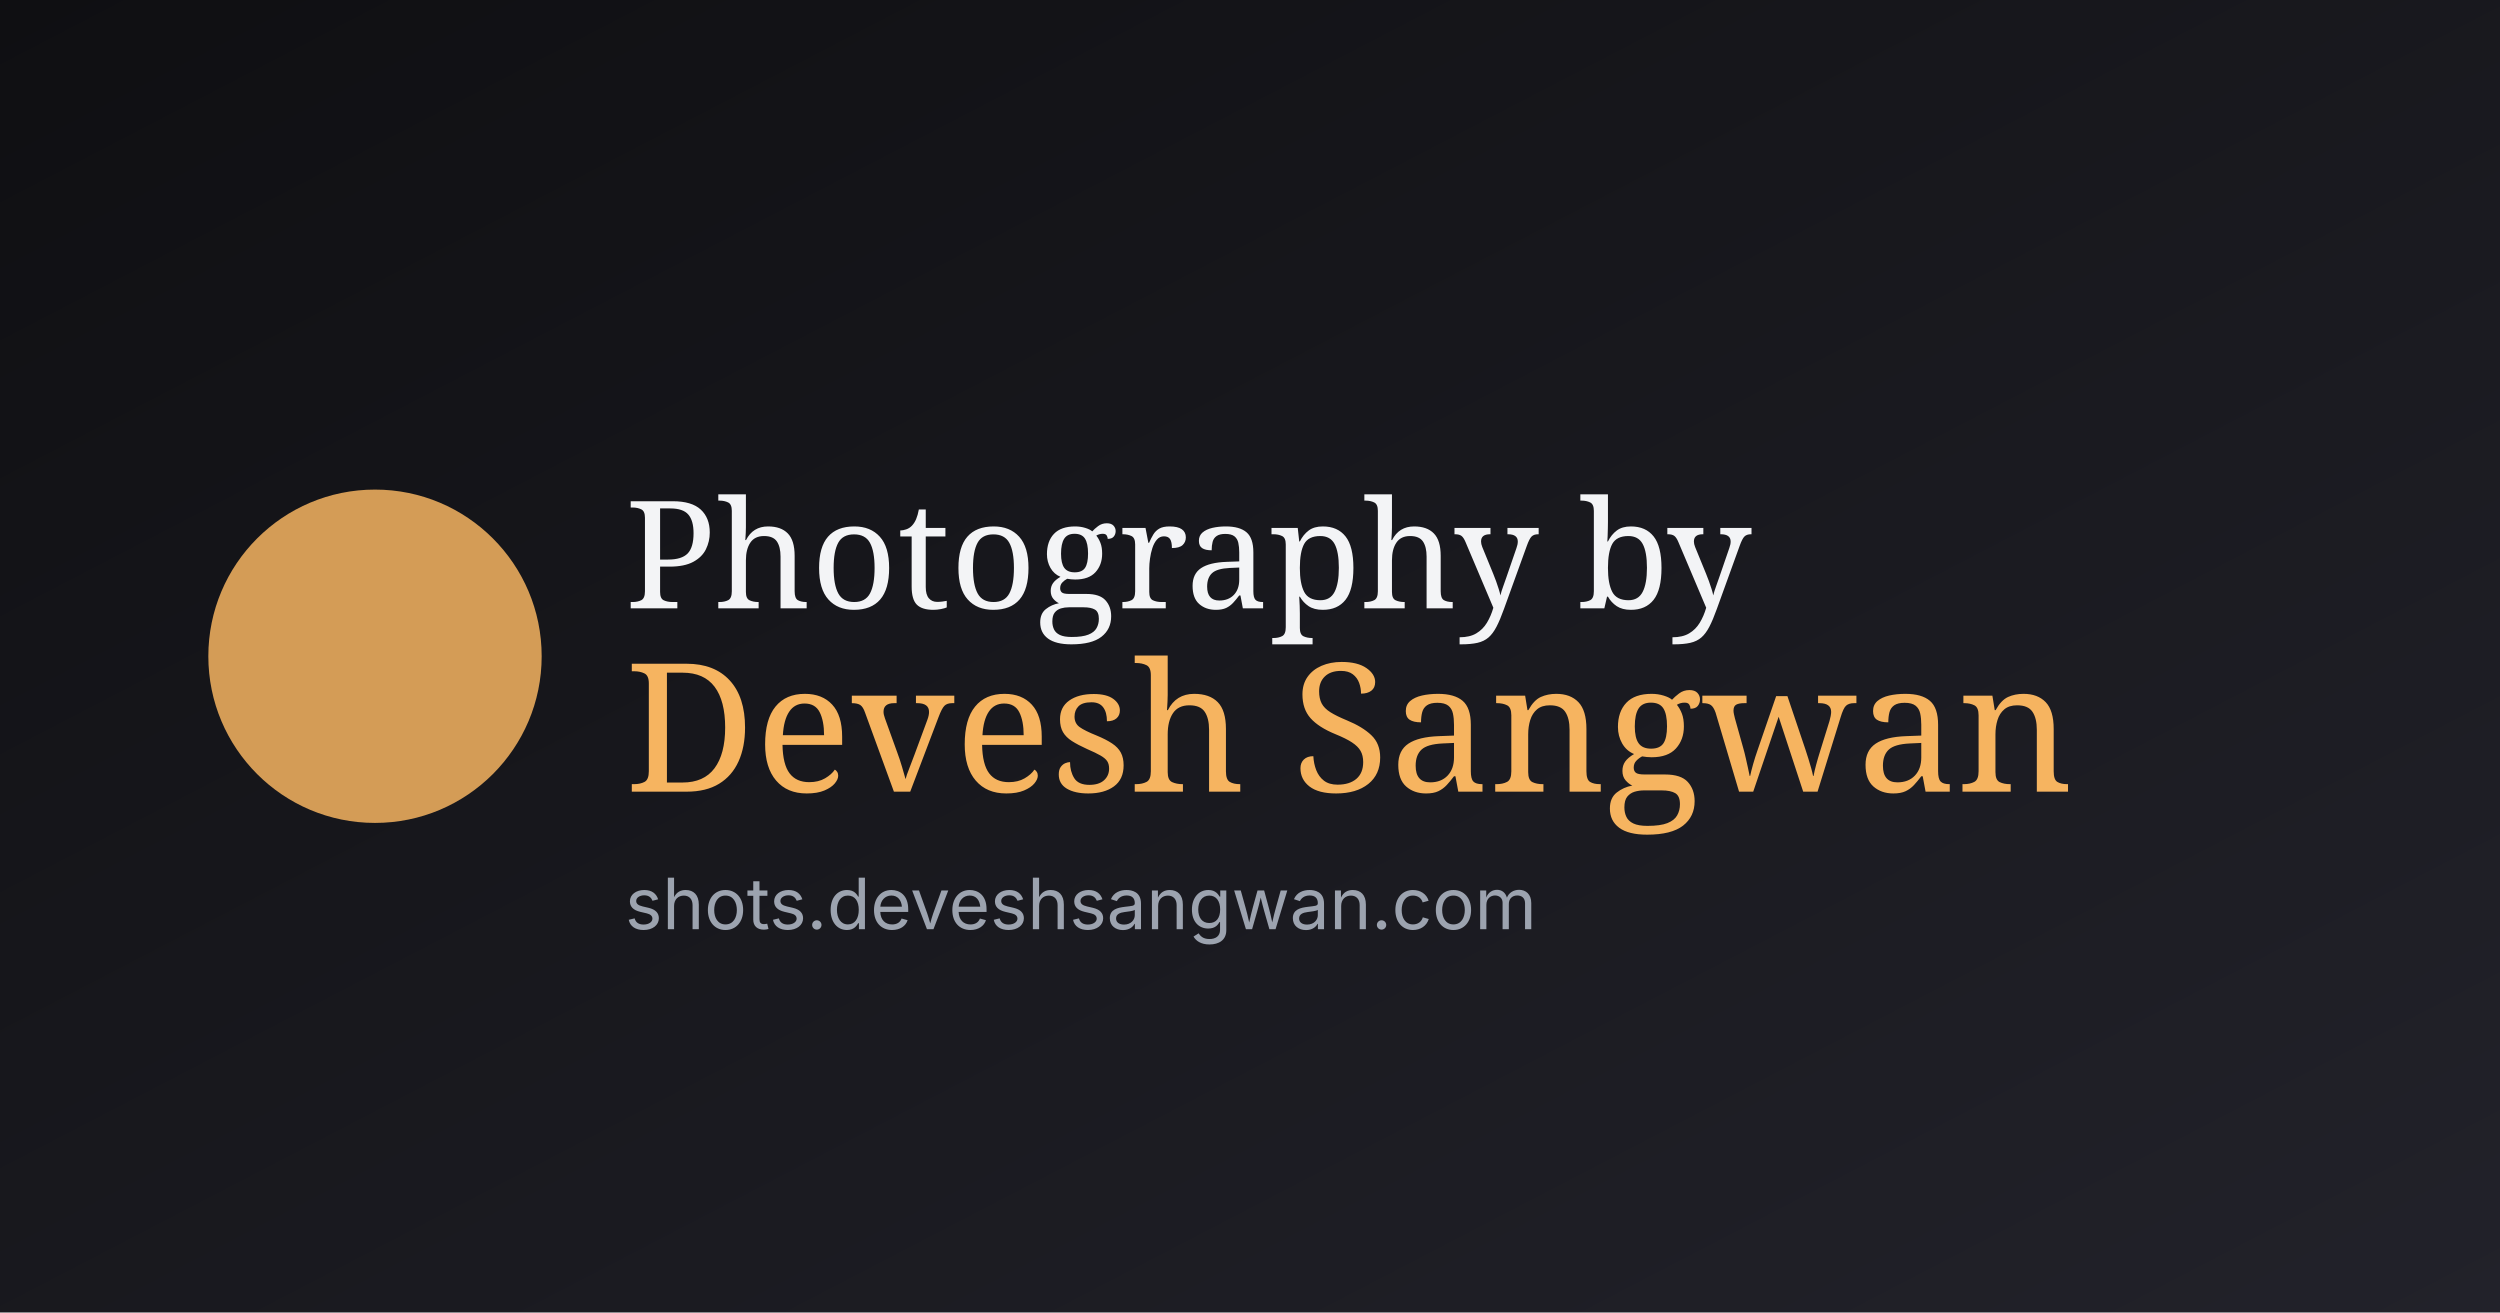
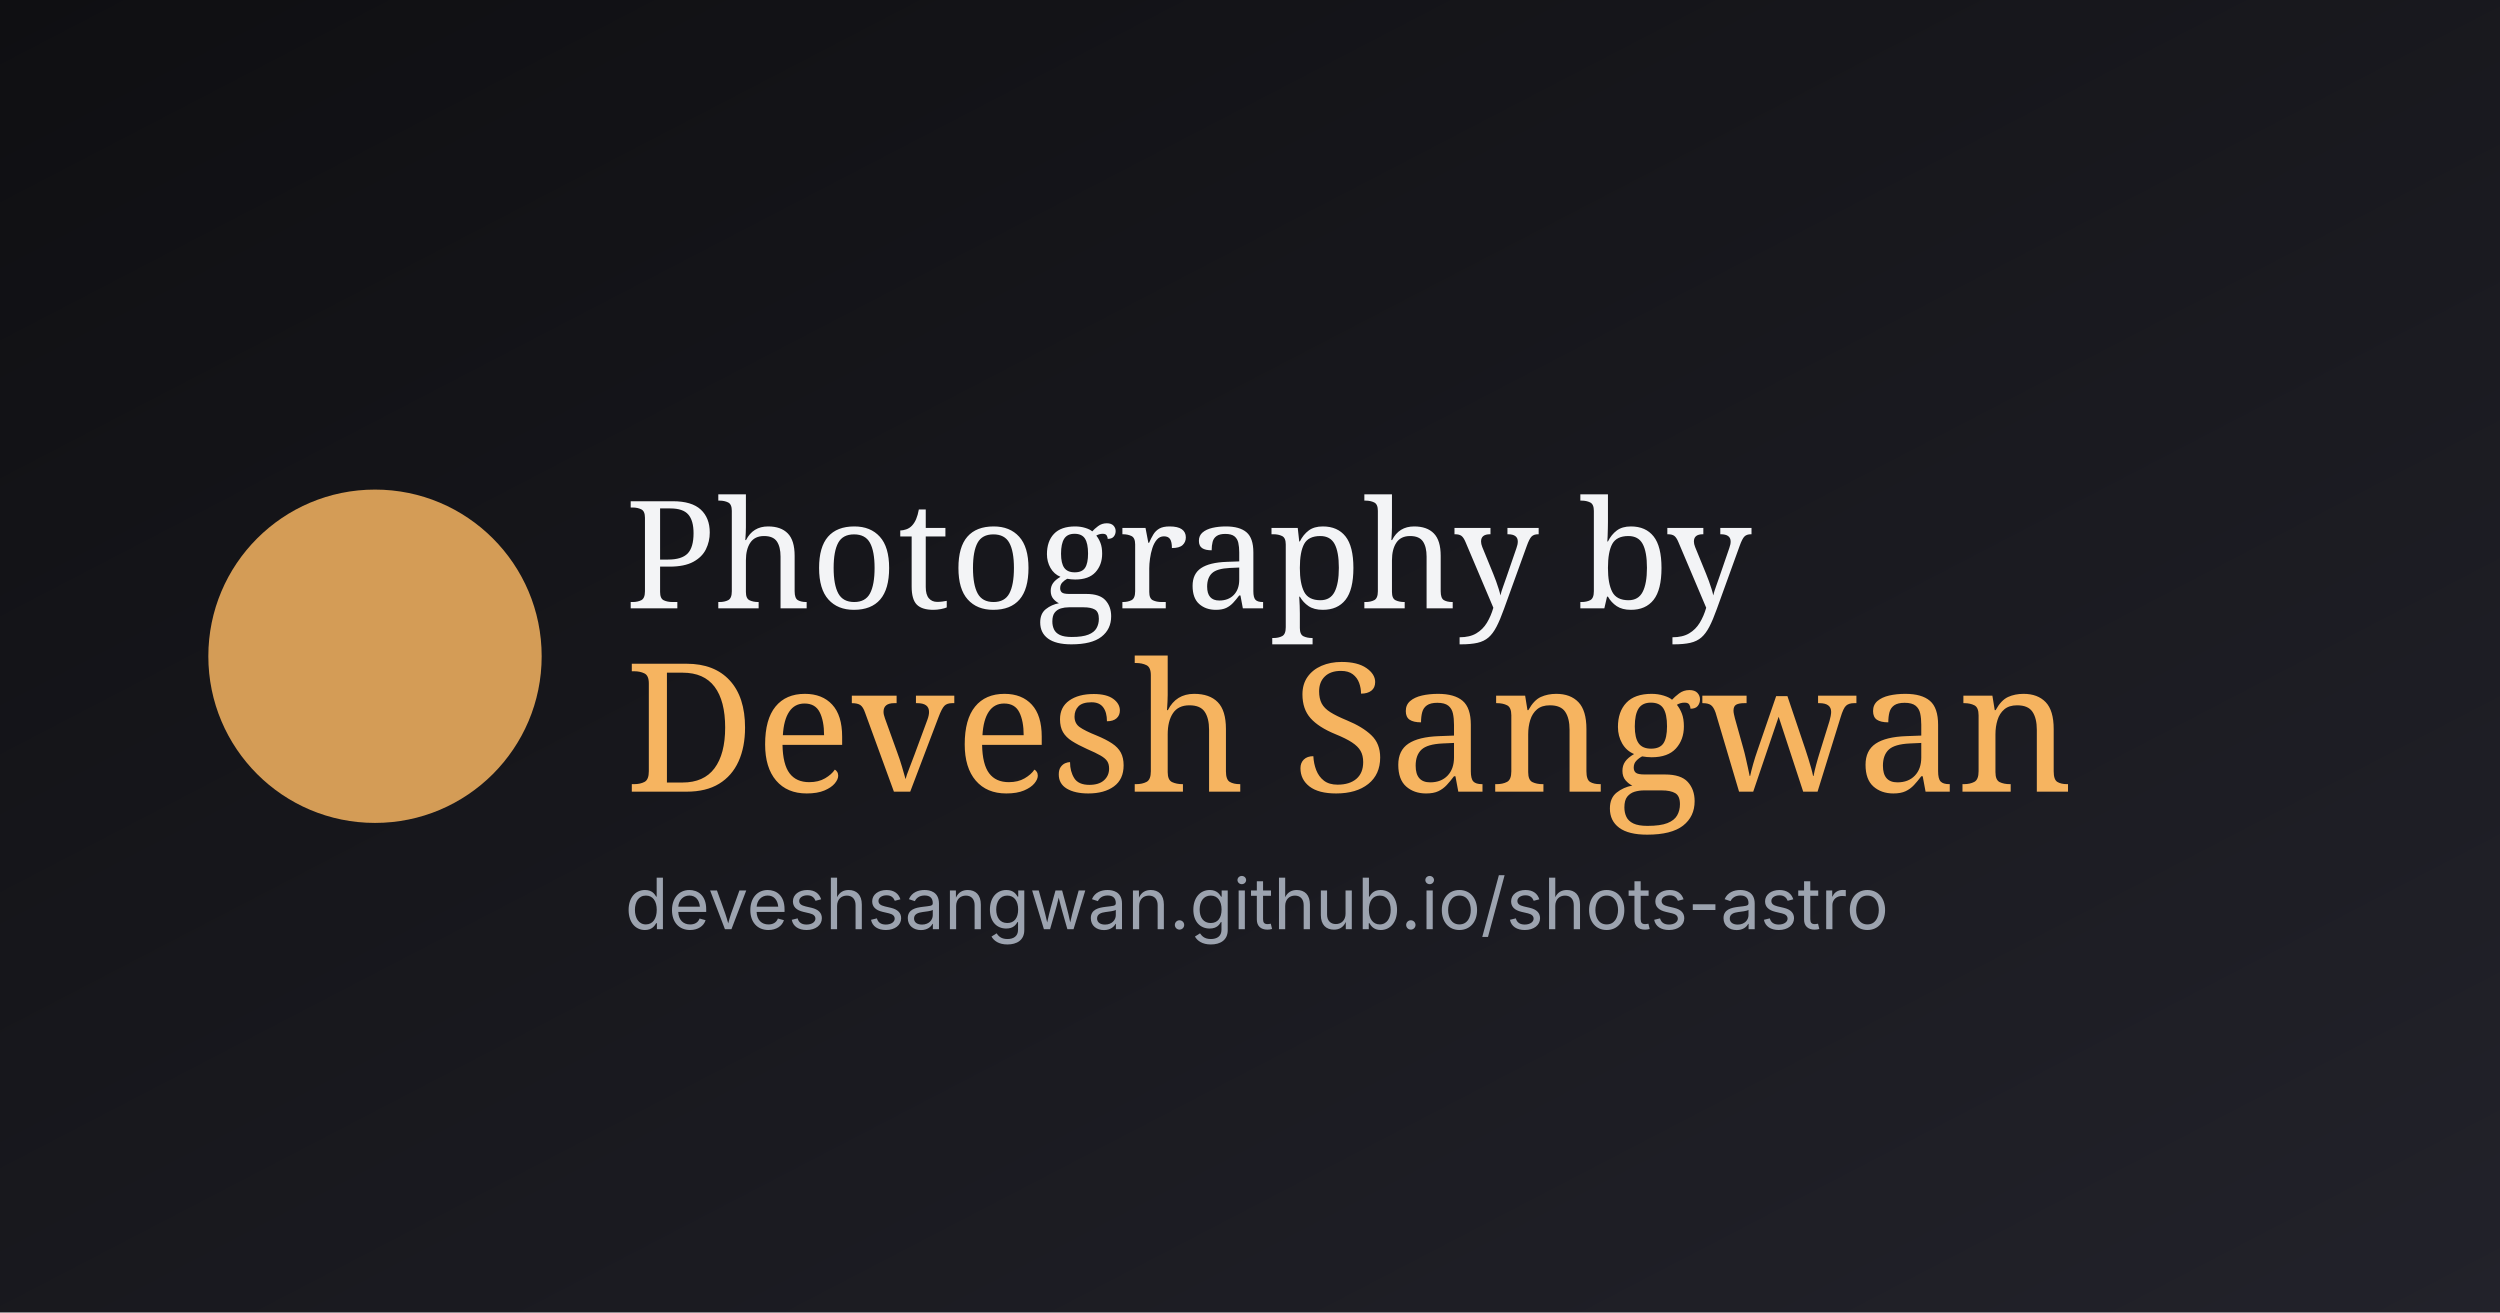
<svg xmlns="http://www.w3.org/2000/svg" viewBox="0 0 1200 630">
  <defs>
    <linearGradient id="bg" x1="0%" y1="0%" x2="100%" y2="100%">
      <stop offset="0%" stop-color="#0f0f12" />
      <stop offset="100%" stop-color="#22222a" />
    </linearGradient>
  </defs>
  <rect width="1200" height="630" fill="url(#bg)" />
  <circle cx="180" cy="315" r="80" fill="#f6b460" opacity="0.85" />
  <text x="300" y="292" fill="#f3f4f6" font-size="72" font-family="Georgia,serif">
    Photography by
  </text>
  <text x="300" y="380" fill="#f6b460" font-size="86" font-family="Georgia,serif">
    Devesh Sangwan
  </text>
  <text x="300" y="446" fill="#9ca3af" font-size="34" font-family="Inter,Arial,sans-serif">
-     shots.deveshsangwan.com
+     deveshsangwan.github.io/shots-astro
  </text>
</svg>
